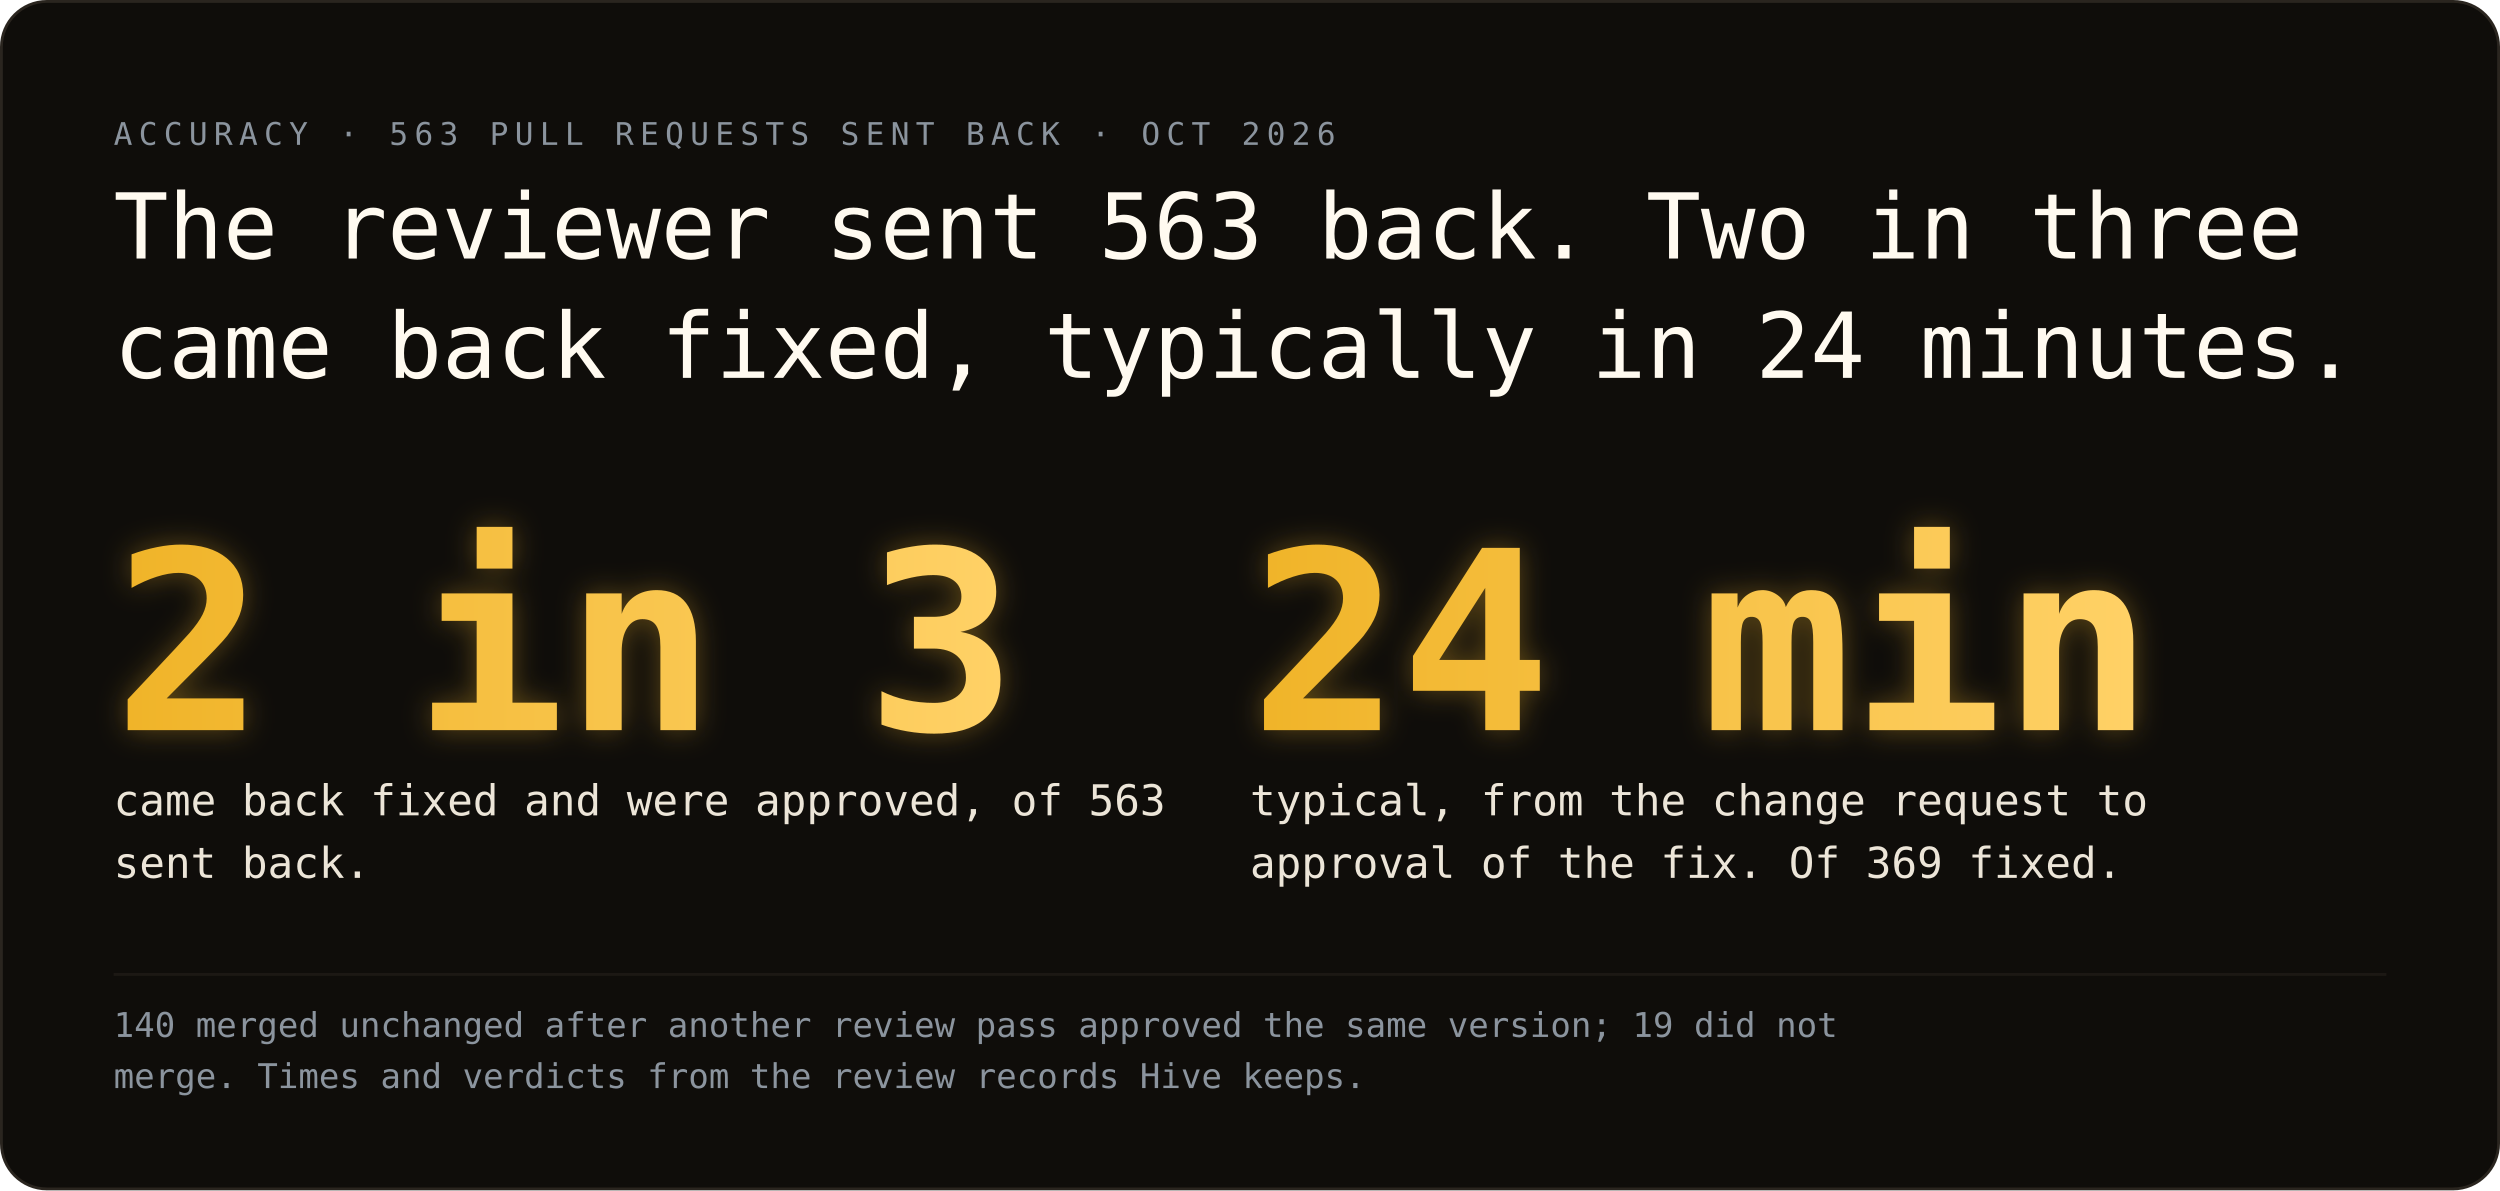
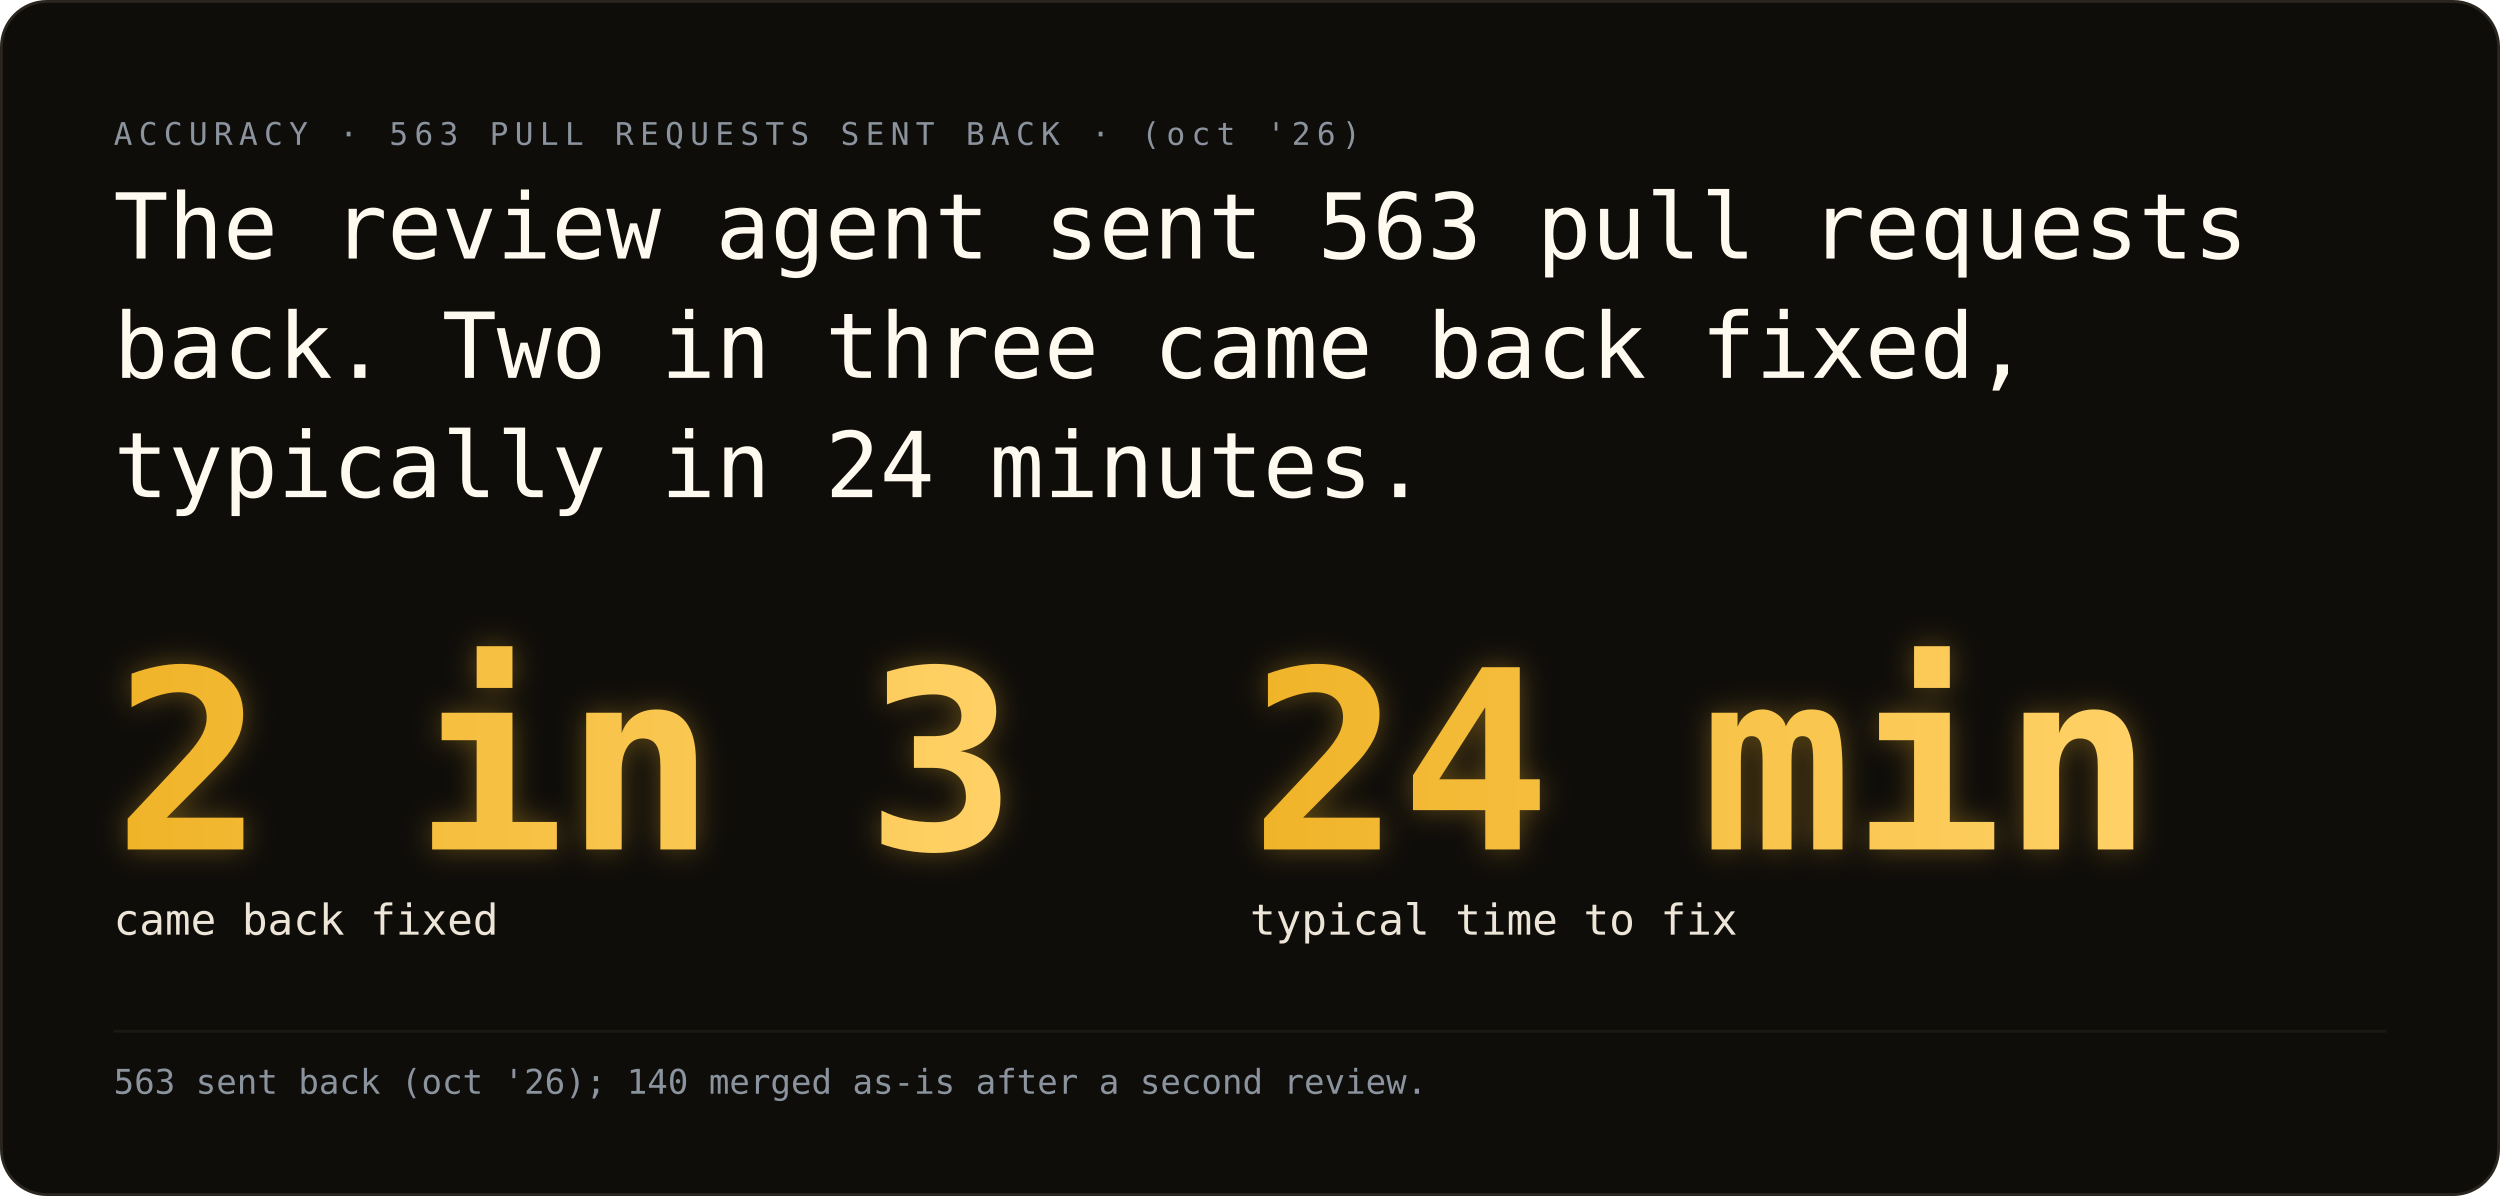
- <svg xmlns="http://www.w3.org/2000/svg" width="1760" height="838" viewBox="0 0 880 419" role="img" aria-label="2 in 3 pull requests the reviewer sent back came back fixed and were approved; 24 minutes typical from change request to approval of the fix" font-family="'IBM Plex Mono', 'JetBrains Mono', ui-monospace, SFMono-Regular, Menlo, Consolas, monospace">
+ <svg xmlns="http://www.w3.org/2000/svg" width="1760" height="842" viewBox="0 0 880 421" role="img" aria-label="2 in 3 pull requests the review agent sent back came back fixed and were approved; 24 minutes typical from sent back to approved" font-family="'IBM Plex Mono', 'JetBrains Mono', ui-monospace, SFMono-Regular, Menlo, Consolas, monospace">
  <defs>
    <linearGradient id="amber" x1="0" y1="0" x2="1" y2="0">
      <stop offset="0" stop-color="#f0b429" />
      <stop offset="1" stop-color="#ffd166" />
    </linearGradient>
    <filter id="glow" x="-20%" y="-40%" width="140%" height="180%">
      <feGaussianBlur stdDeviation="5" />
    </filter>
  </defs>
-   <rect x="0.5" y="0.5" width="879" height="418" rx="16" fill="#0f0d0a" stroke="#2a251f" />
-   <text x="40" y="51" fill="#8b949e" font-size="11" font-weight="500" letter-spacing="2.2">ACCURACY · 563 PULL REQUESTS SENT BACK · OCT 2026</text>
-   <text x="40" y="91" fill="#fffaf0" font-size="32">The reviewer sent 563 back. Two in three</text>
-   <text x="40" y="133" fill="#fffaf0" font-size="32">came back fixed, typically in 24 minutes.</text>
-   <text x="40" y="257" fill="#f0b429" font-size="88" font-weight="700" filter="url(#glow)" opacity="0.35">2 in 3</text>
-   <text x="40" y="257" fill="url(#amber)" font-size="88" font-weight="700">2 in 3</text>
-   <text x="40" y="287" fill="#ece5d8" font-size="15">came back fixed and were approved, of 563</text>
-   <text x="40" y="309" fill="#ece5d8" font-size="15">sent back.</text>
-   <text x="440" y="257" fill="#f0b429" font-size="88" font-weight="700" filter="url(#glow)" opacity="0.35">24 min</text>
-   <text x="440" y="257" fill="url(#amber)" font-size="88" font-weight="700">24 min</text>
-   <text x="440" y="287" fill="#ece5d8" font-size="15">typical, from the change request to</text>
-   <text x="440" y="309" fill="#ece5d8" font-size="15">approval of the fix. Of 369 fixed.</text>
-   <line x1="40" y1="343" x2="840" y2="343" stroke="#1c1814" />
-   <text x="40" y="365" fill="#8b949e" font-size="12">140 merged unchanged after another review pass approved the same version; 19 did not</text>
-   <text x="40" y="383" fill="#8b949e" font-size="12">merge. Times and verdicts from the review records Hive keeps.</text>
+   <rect x="0.5" y="0.5" width="879" height="420" rx="16" fill="#0f0d0a" stroke="#2a251f" />
+   <text x="40" y="51" fill="#8b949e" font-size="11" font-weight="500" letter-spacing="2.2">ACCURACY · 563 PULL REQUESTS SENT BACK · (oct '26)</text>
+   <text x="40" y="91" fill="#fffaf0" font-size="32">The review agent sent 563 pull requests</text>
+   <text x="40" y="133" fill="#fffaf0" font-size="32">back. Two in three came back fixed,</text>
+   <text x="40" y="175" fill="#fffaf0" font-size="32">typically in 24 minutes.</text>
+   <text x="40" y="299" fill="#f0b429" font-size="88" font-weight="700" filter="url(#glow)" opacity="0.35">2 in 3</text>
+   <text x="40" y="299" fill="url(#amber)" font-size="88" font-weight="700">2 in 3</text>
+   <text x="40" y="329" fill="#ece5d8" font-size="15">came back fixed</text>
+   <text x="440" y="299" fill="#f0b429" font-size="88" font-weight="700" filter="url(#glow)" opacity="0.35">24 min</text>
+   <text x="440" y="299" fill="url(#amber)" font-size="88" font-weight="700">24 min</text>
+   <text x="440" y="329" fill="#ece5d8" font-size="15">typical time to fix</text>
+   <line x1="40" y1="363" x2="840" y2="363" stroke="#1c1814" />
+   <text x="40" y="385" fill="#8b949e" font-size="12">563 sent back (oct '26); 140 merged as-is after a second review.</text>
</svg>
